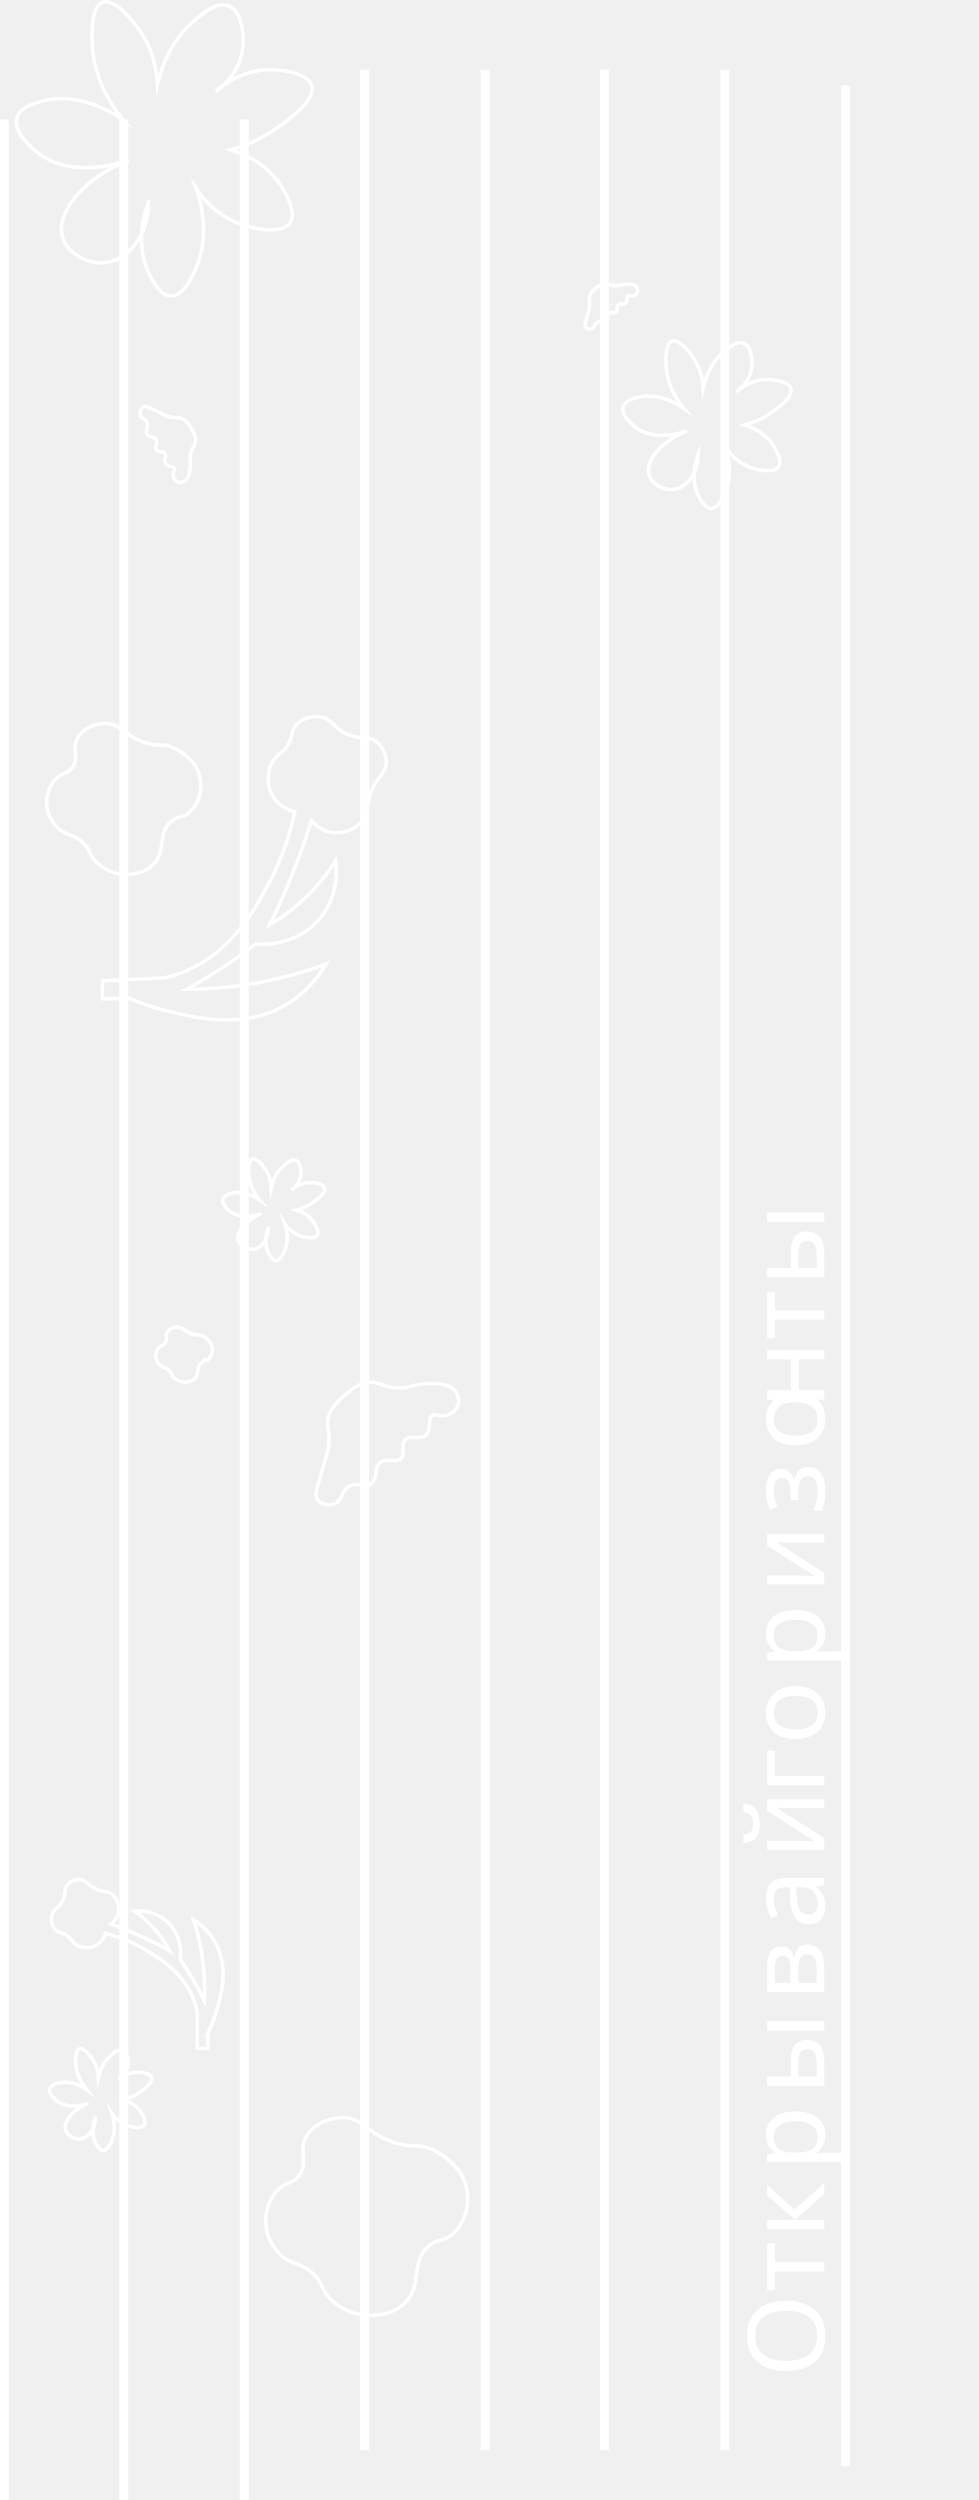
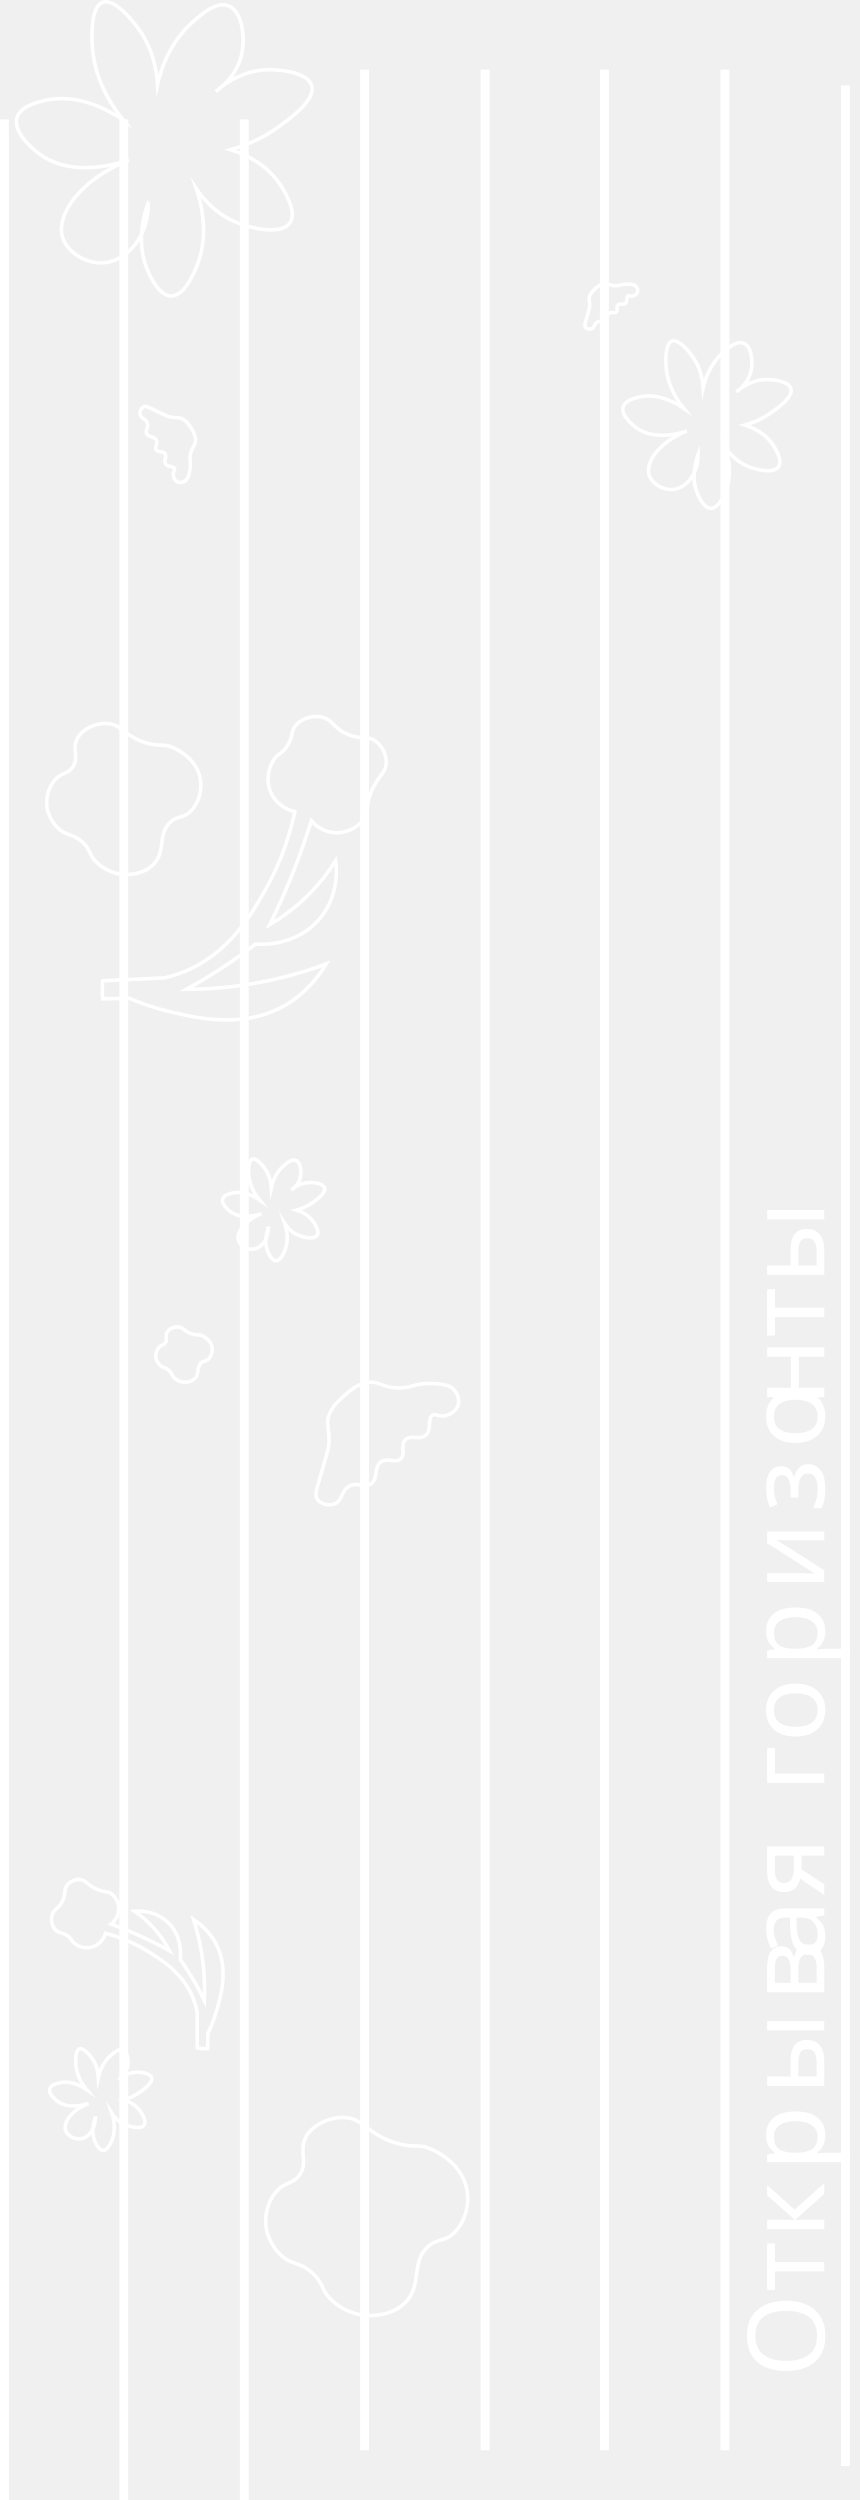
- <svg xmlns="http://www.w3.org/2000/svg" id="_Слой_2" data-name="Слой 2" viewBox="0 0 550.76 1406.59">
+ <svg xmlns="http://www.w3.org/2000/svg" id="_Слой_2" data-name="Слой 2" viewBox="0 0 483.44 1406.58">
  <defs>
    <style>
      .cls-1 {
-         fill: #fff;
+         letter-spacing: .1em;
+       }
+ 
+       .cls-1, .cls-2, .cls-3, .cls-4, .cls-5, .cls-6, .cls-7, .cls-8 {
        font-family: MyriadPro-Regular, 'Myriad Pro';
-         font-size: 60px;
      }

      .cls-2 {
-         letter-spacing: .11em;
+         letter-spacing: .08em;
      }

-       .cls-3 {
+       .cls-3, .cls-9 {
+         letter-spacing: .1em;
+       }
+ 
+       .cls-10, .cls-11 {
+         isolation: isolate;
+       }
+ 
+       .cls-12 {
        stroke-width: 5px;
      }

-       .cls-3, .cls-4 {
+       .cls-12, .cls-13 {
        fill: none;
        stroke: #fff;
        stroke-miterlimit: 10;
      }

+       .cls-9 {
+         font-family: InkFree, 'Ink Free';
+       }
+ 
+       .cls-13 {
+         stroke-width: 2px;
+       }
+ 
+       .cls-11 {
+         fill: #fff;
+         font-size: 60px;
+       }
+ 
+       .cls-4 {
+         letter-spacing: .11em;
+       }
+ 
      .cls-5 {
-         letter-spacing: .08em;
+         letter-spacing: .1em;
      }

      .cls-6 {
        letter-spacing: .09em;
      }

      .cls-7 {
-         letter-spacing: .1em;
-       }
- 
-       .cls-4 {
-         stroke-width: 2px;
+         letter-spacing: .09em;
      }

      .cls-8 {
-         letter-spacing: .1em;
-       }
- 
-       .cls-9 {
-         letter-spacing: .09em;
-       }
- 
-       .cls-10 {
-         letter-spacing: .1em;
+         letter-spacing: .11em;
      }
    </style>
  </defs>
  <g id="_Слой_1-2" data-name="Слой 1">
    <g>
      <g>
-         <line class="cls-3" x1="475.67" y1="48.08" x2="475.67" y2="1387.48" />
-         <line class="cls-3" x1="407.86" y1="39.19" x2="407.86" y2="1378.59" />
-         <line class="cls-3" x1="340.05" y1="39.19" x2="340.05" y2="1378.59" />
-         <line class="cls-3" x1="272.92" y1="39.19" x2="272.92" y2="1378.59" />
-         <line class="cls-3" x1="205.11" y1="39.19" x2="205.11" y2="1378.59" />
-         <line class="cls-3" x1="137.44" y1="67.19" x2="137.44" y2="1406.59" />
-         <line class="cls-3" x1="69.63" y1="67.19" x2="69.63" y2="1406.59" />
-         <line class="cls-3" x1="2.5" y1="67.19" x2="2.5" y2="1406.59" />
+         <line class="cls-12" x1="475.67" y1="48.07" x2="475.67" y2="1387.47" />
+         <line class="cls-12" x1="407.86" y1="39.18" x2="407.86" y2="1378.58" />
+         <line class="cls-12" x1="340.05" y1="39.18" x2="340.05" y2="1378.58" />
+         <line class="cls-12" x1="272.92" y1="39.18" x2="272.92" y2="1378.58" />
+         <line class="cls-12" x1="205.11" y1="39.18" x2="205.11" y2="1378.58" />
+         <line class="cls-12" x1="137.44" y1="67.18" x2="137.44" y2="1406.58" />
+         <line class="cls-12" x1="69.63" y1="67.18" x2="69.63" y2="1406.58" />
+         <line class="cls-12" x1="2.5" y1="67.18" x2="2.5" y2="1406.58" />
      </g>
-       <text class="cls-1" transform="translate(463.76 1337.67) rotate(-90)">
-         <tspan class="cls-2" x="0" y="0">О</tspan>
-         <tspan class="cls-6" x="48.12" y="0">т</tspan>
-         <tspan class="cls-8" x="78.36" y="0">крывай </tspan>
-         <tspan class="cls-5" x="328.02" y="0">г</tspan>
-         <tspan class="cls-10" x="355.92" y="0">оризо</tspan>
-         <tspan class="cls-7" x="545.03" y="0">н</tspan>
-         <tspan class="cls-9" x="583.61" y="0">т</tspan>
-         <tspan class="cls-8" x="613.85" y="0">ы</tspan>
-       </text>
-       <path class="cls-4" d="M150.84,691.07c.13,6.57-4.12,11.44-8.67,11.78-3.39.25-7.08-2-8-4.89-1.39-4.38,3.31-11.23,12.89-15.11-2.17.74-10.95,3.5-17.33-1.11-.37-.27-5.38-3.96-4.44-7.11.66-2.22,3.94-3,5.33-3.33,6.64-1.58,12.78,2.04,15.33,3.78-4.91-6.04-5.81-11.47-6-14.22-.07-1.08-.53-7.73,2-8.67,2.61-.96,6.73,4.79,7.11,5.33,2.86,4.07,3.43,8.33,3.56,10.67,1.54-6.79,4.93-10.43,6.67-12,1.71-1.54,4.69-4.24,7.11-3.33,2.66,1,3.28,5.88,2.67,9.11-.83,4.4-4.16,6.89-5.11,7.56,1.34-1.19,5.02-4.12,10.22-4.22,2.68-.05,7.73.61,8.44,3.11.79,2.76-4.09,6.3-6.44,8-3.55,2.57-7.01,3.81-9.33,4.44,2.32.71,7.14,2.6,10,7.33.72,1.2,2.93,4.85,1.56,6.89-1.62,2.4-7.28,1.17-10.22,0-4.38-1.74-6.89-4.99-8-6.67,1.19,3.57,2.46,9.53,0,15.33-.58,1.37-2.36,5.57-4.89,5.56-2.29-.02-3.91-3.5-4.44-4.67-2.45-5.29-.96-10.85,0-13.56Z" />
-       <path class="cls-4" d="M53.56,1191.65c.13,6.57-4.12,11.44-8.67,11.78-3.39.25-7.08-2-8-4.89-1.39-4.38,3.31-11.23,12.89-15.11-2.17.74-10.95,3.5-17.33-1.11-.37-.27-5.38-3.96-4.44-7.11.66-2.22,3.94-3,5.33-3.33,6.64-1.58,12.78,2.04,15.33,3.78-4.91-6.04-5.81-11.47-6-14.22-.07-1.08-.53-7.73,2-8.67,2.61-.96,6.73,4.79,7.11,5.33,2.86,4.07,3.43,8.33,3.56,10.67,1.54-6.79,4.93-10.43,6.67-12,1.71-1.54,4.69-4.24,7.11-3.33,2.66,1,3.28,5.88,2.67,9.11-.83,4.4-4.16,6.89-5.11,7.56,1.34-1.19,5.02-4.12,10.22-4.22,2.68-.05,7.73.61,8.44,3.11.79,2.76-4.09,6.3-6.44,8-3.55,2.57-7.01,3.81-9.33,4.44,2.32.71,7.14,2.6,10,7.33.72,1.2,2.93,4.85,1.56,6.89-1.62,2.4-7.28,1.17-10.22,0-4.38-1.74-6.89-4.99-8-6.67,1.19,3.57,2.46,9.53,0,15.33-.58,1.37-2.36,5.57-4.89,5.56-2.29-.02-3.91-3.5-4.44-4.67-2.45-5.29-.96-10.85,0-13.56Z" />
-       <path class="cls-4" d="M392.69,256.02c.22,10.81-6.78,18.84-14.27,19.39-5.57.41-11.67-3.29-13.17-8.05-2.28-7.22,5.45-18.5,21.22-24.88-3.57,1.22-18.02,5.76-28.54-1.83-.61-.44-8.86-6.53-7.32-11.71,1.09-3.66,6.48-4.94,8.78-5.49,10.93-2.6,21.04,3.36,25.25,6.22-8.09-9.95-9.57-18.89-9.88-23.42-.12-1.77-.87-12.73,3.29-14.27,4.3-1.59,11.08,7.88,11.71,8.78,4.71,6.69,5.65,13.71,5.85,17.56,2.53-11.19,8.12-17.18,10.98-19.76,2.81-2.54,7.73-6.99,11.71-5.49,4.39,1.65,5.4,9.67,4.39,15-1.37,7.25-6.85,11.35-8.42,12.44,2.21-1.96,8.27-6.78,16.83-6.95,4.42-.09,12.72,1,13.91,5.12,1.3,4.55-6.74,10.37-10.61,13.17-5.84,4.23-11.54,6.27-15.37,7.32,3.82,1.18,11.76,4.28,16.47,12.08,1.19,1.97,4.83,7.99,2.56,11.34-2.67,3.96-11.99,1.92-16.83,0-7.21-2.86-11.34-8.21-13.17-10.98,1.96,5.88,4.06,15.69,0,25.25-.96,2.26-3.89,9.18-8.05,9.15-3.78-.03-6.43-5.77-7.32-7.68-4.03-8.71-1.59-17.87,0-22.32Z" />
-       <path class="cls-4" d="M83.46,113.8c.38,18.99-11.9,33.09-25.07,34.07-9.79.73-20.49-5.77-23.14-14.14-4.01-12.68,9.57-32.49,37.28-43.71-6.27,2.15-31.66,10.12-50.13-3.21-1.08-.78-15.57-11.46-12.86-20.57,1.92-6.42,11.38-8.68,15.43-9.64,19.19-4.57,36.97,5.9,44.35,10.93-14.21-17.48-16.81-33.17-17.35-41.14-.21-3.11-1.53-22.37,5.78-25.07,7.55-2.79,19.45,13.84,20.57,15.43,8.28,11.76,9.93,24.08,10.28,30.85,4.44-19.65,14.27-30.17,19.28-34.71,4.93-4.46,13.57-12.28,20.57-9.64,7.7,2.9,9.49,16.99,7.71,26.35-2.42,12.73-12.03,19.93-14.78,21.85,3.88-3.44,14.52-11.91,29.57-12.21,7.76-.15,22.35,1.75,24.42,9,2.29,7.98-11.83,18.21-18.64,23.14-10.26,7.43-20.27,11.02-27,12.86,6.72,2.07,20.65,7.52,28.92,21.21,2.09,3.46,8.48,14.03,4.5,19.93-4.69,6.95-21.07,3.38-29.57,0-12.66-5.03-19.92-14.43-23.14-19.28,3.45,10.33,7.13,27.55,0,44.35-1.68,3.96-6.84,16.12-14.14,16.07-6.63-.04-11.3-10.14-12.86-13.5-7.08-15.3-2.78-31.39,0-39.21Z" />
-       <path class="cls-4" d="M96.11,462.34c-7.77,6.78-2.35,16.48-9.89,24.11-5.86,5.92-14.62,5.61-16.07,5.56-8.24-.29-13.77-4.94-15.45-6.49-4.87-4.49-3.2-6.83-8.04-11.43-5.78-5.51-9.38-3.32-14.53-8.65-1.17-1.21-5.82-6.33-5.87-13.91,0-1.04.04-7.2,4.33-12.36,4.05-4.87,7.28-3.31,10.2-7.42,3.93-5.52-.49-10.34,2.78-16.38,2.91-5.37,10.12-8.45,16.07-8.34,9,.16,10.2,7.51,23.18,11.13,7.73,2.15,8.64-.08,14.53,2.47,2.16.94,13.76,6.33,15.45,18.23.88,6.19-1.05,13.18-5.56,17.62-4.29,4.22-6.88,2.17-11.13,5.87Z" />
-       <path class="cls-4" d="M240.98,1263.89c-10.18,8.88-3.08,21.6-12.96,31.6-7.68,7.76-19.16,7.36-21.06,7.29-10.79-.38-18.05-6.48-20.25-8.51-6.38-5.89-4.2-8.95-10.53-14.99-7.58-7.22-12.29-4.35-19.04-11.34-1.53-1.59-7.62-8.3-7.7-18.23-.01-1.36.05-9.44,5.67-16.2,5.31-6.38,9.54-4.34,13.37-9.72,5.15-7.24-.64-13.55,3.65-21.47,3.81-7.04,13.26-11.08,21.06-10.94,11.79.21,13.37,9.85,30.38,14.58,10.13,2.82,11.33-.11,19.04,3.24,2.83,1.23,18.03,8.29,20.25,23.9,1.16,8.12-1.38,17.27-7.29,23.09-5.62,5.53-9.02,2.84-14.58,7.7Z" />
-       <path class="cls-4" d="M113.22,766.79c-2.84,2.48-.86,6.03-3.62,8.82-2.14,2.17-5.35,2.05-5.88,2.04-3.01-.11-5.04-1.81-5.65-2.37-1.78-1.64-1.17-2.5-2.94-4.18-2.12-2.02-3.43-1.21-5.31-3.17-.43-.44-2.13-2.32-2.15-5.09,0-.38.01-2.64,1.58-4.52,1.48-1.78,2.66-1.21,3.73-2.71,1.44-2.02-.18-3.78,1.02-5.99,1.06-1.97,3.7-3.09,5.88-3.05,3.29.06,3.73,2.75,8.48,4.07,2.83.79,3.16-.03,5.31.9.79.34,5.03,2.32,5.65,6.67.32,2.27-.38,4.82-2.04,6.45-1.57,1.54-2.52.79-4.07,2.15Z" />
-       <path class="cls-4" d="M107.42,240.69c1.12,1.78,2.47,3.94,2.57,6.66.13,3.45-1.91,3.69-2.83,8.15-.78,3.76.52,4.35-.37,9.33-.77,4.3-2.01,5.37-2.67,5.8-.13.09-2.24,1.42-4.26.47-1.7-.81-2.41-2.81-2.38-4.27.03-1.69,1.05-2.12.73-3.08-.56-1.67-3.79-.83-5.06-2.75-1.24-1.87.93-4.07-.34-5.79-1.21-1.65-3.79-.46-4.89-2.08-1.08-1.61,1.03-3.41.07-5.45-1.07-2.29-4.38-1.44-5.47-3.72-.95-1.99,1.23-3.36.4-5.86-.85-2.58-3.62-2.47-4.11-4.88-.34-1.67.6-3.7,2-4.35,1.21-.56,2.43.07,5.42,1.52,4.96,2.41,7.43,3.62,8.09,3.83,4.67,1.48,6.03-.04,9.02,1.87,1.96,1.25,3.03,2.96,4.06,4.6Z" />
-       <path class="cls-4" d="M193.41,785.5c3.23-2.89,7.16-6.39,12.64-7.54,6.96-1.45,8.17,2.61,17.53,2.93,7.91.28,8.65-2.57,19.08-2.49,9.01.07,11.6,2.22,12.71,3.42.22.24,3.67,4.06,2.43,8.49-1.05,3.74-4.87,5.87-7.84,6.31-3.45.52-4.68-1.4-6.51-.41-3.19,1.73-.36,8-3.82,11.23-3.38,3.16-8.58-.48-11.64,2.69-2.93,3.03.38,7.87-2.54,10.65-2.89,2.76-7.28-.91-11.1,1.75-4.28,2.97-1.41,9.39-5.66,12.39-3.71,2.63-7.25-1.34-12.05,1.21-4.95,2.63-3.77,8.22-8.5,10.04-3.28,1.27-7.73.07-9.53-2.56-1.55-2.27-.71-4.96,1.22-11.55,3.19-10.91,4.78-16.36,4.97-17.76,1.38-9.99-2.17-12.23.67-18.96,1.86-4.41,4.96-7.18,7.94-9.84Z" />
-       <path class="cls-4" d="M334.85,162.47c1.2-1.07,2.65-2.37,4.68-2.79,2.58-.54,3.03.97,6.49,1.09,2.93.1,3.2-.95,7.07-.92,3.34.03,4.3.82,4.71,1.27.08.09,1.36,1.5.9,3.14-.39,1.39-1.8,2.17-2.9,2.34-1.28.19-1.73-.52-2.41-.15-1.18.64-.13,2.96-1.42,4.16-1.25,1.17-3.18-.18-4.31,1-1.08,1.12.14,2.91-.94,3.94-1.07,1.02-2.7-.34-4.11.65-1.59,1.1-.52,3.48-2.09,4.59-1.38.97-2.68-.49-4.46.45-1.84.97-1.39,3.04-3.15,3.72-1.22.47-2.86.03-3.53-.95-.57-.84-.26-1.84.45-4.28,1.18-4.04,1.77-6.06,1.84-6.58.51-3.7-.8-4.53.25-7.02.69-1.63,1.84-2.66,2.94-3.65Z" />
-       <path class="cls-4" d="M117,1143.97c1.29-2.64,3.09-6.69,4.61-11.82,2.65-8.9,7.11-23.92.29-37.77-1.62-3.29-5.19-9.17-12.97-14.42,2.26,7.12,4.41,15.97,5.48,26.24.74,7.13.83,13.64.58,19.32-2.06-4.2-4.44-8.65-7.21-13.26-2.11-3.51-4.24-6.78-6.34-9.8.14-.94,1.74-13.08-7.5-21.34-7.5-6.7-16.64-5.92-18.16-5.77,3.32,2.32,7.46,5.68,11.53,10.38,3.71,4.28,6.29,8.44,8.07,11.82-6-3.32-12.64-6.64-19.89-9.8-4.46-1.94-8.8-3.66-12.97-5.19.8-.62,3.27-2.72,4.04-6.34.86-4.06-.83-8.15-3.46-10.38-2.55-2.16-3.85-.76-8.65-2.88-5.58-2.47-6.05-5.35-9.8-5.48-2.53-.08-5.08,1.13-6.63,2.88-2.26,2.55-.78,4.42-2.59,8.65-2.23,5.19-5.62,5.03-6.34,9.23-.44,2.58.28,5.85,2.31,7.78,1.97,1.88,3.56.97,6.63,3.17,2.63,1.88,2.13,3.02,4.32,4.61,2.61,1.89,6.98,2.95,10.96,1.15,4.48-2.02,5.85-6.5,6.05-7.21,10.94,2.86,19.04,7.15,24.22,10.38,7.67,4.79,20.38,12.73,25.66,27.68.96,2.72,1.46,5.07,1.73,6.63v19.89c.87.13,1.84.24,2.88.29,1.05.05,2.03.04,2.92,0,.08-2.88.17-5.77.25-8.65Z" />
-       <path class="cls-4" d="M72.87,561.72c4.71,2.03,11.9,4.82,20.95,7.04,15.71,3.87,42.2,10.38,65.73-2.64,5.59-3.1,15.52-9.79,24-23.77-12.2,4.53-27.41,9-45.19,11.71-12.35,1.88-23.65,2.57-33.56,2.61,7.14-3.92,14.68-8.44,22.47-13.64,5.94-3.96,11.44-7.94,16.53-11.85,1.64.17,22.9,1.95,36.49-14.81,11.03-13.6,8.92-29.44,8.52-32.08-3.75,5.97-9.26,13.45-17.1,20.92-7.14,6.81-14.16,11.65-19.89,15.03,5.28-10.72,10.51-22.53,15.4-35.42,3.01-7.92,5.64-15.61,7.95-23,1.15,1.33,5.01,5.46,11.37,6.49,7.14,1.16,14.11-2.12,17.77-6.88,3.55-4.62,1-6.76,4.3-15.29,3.84-9.92,8.81-10.97,8.71-17.51-.06-4.4-2.39-8.74-5.57-11.3-4.63-3.72-7.76-.98-15.26-3.8-9.22-3.45-9.21-9.36-16.58-10.27-4.53-.56-10.15.97-13.35,4.66-3.11,3.58-1.4,6.28-4.97,11.8-3.05,4.72-5.08,3.95-7.67,7.91-3.07,4.69-4.55,12.39-1.1,19.15,3.89,7.63,11.79,9.64,13.04,9.93-4.06,19.27-10.85,33.72-16.04,42.99-7.69,13.73-20.45,36.52-46.02,46.94-4.66,1.9-8.69,2.96-11.39,3.56-11.54.55-23.07,1.1-34.61,1.65-.16,1.53-.26,3.22-.26,5.04,0,1.84.09,3.54.24,5.08,5.02-.09,10.04-.19,15.07-.28Z" />
+       <g class="cls-10">
+         <text class="cls-11" transform="translate(463.76 1337.67) rotate(-90)">
+           <tspan class="cls-4" x="0" y="0">О</tspan>
+           <tspan class="cls-6" x="48.12" y="0">т</tspan>
+           <tspan class="cls-3" x="78.36" y="0">крыв</tspan>
+           <tspan class="cls-8" x="235.14" y="0">а</tspan>
+           <tspan class="cls-3" x="270.48" y="0">я</tspan>
+           <tspan class="cls-9" x="306.24" y="0"> </tspan>
+           <tspan class="cls-2" x="329.45" y="0">г</tspan>
+           <tspan class="cls-3" x="357.35" y="0">оризо</tspan>
+           <tspan class="cls-5" x="546.47" y="0">н</tspan>
+           <tspan class="cls-7" x="585.05" y="0">т</tspan>
+           <tspan class="cls-1" x="615.29" y="0">ы</tspan>
+         </text>
+       </g>
+       <path class="cls-13" d="M150.84,691.07c.13,6.57-4.12,11.44-8.67,11.78-3.39.25-7.08-2-8-4.89-1.39-4.38,3.31-11.23,12.89-15.11-2.17.74-10.95,3.5-17.33-1.11-.37-.27-5.38-3.96-4.44-7.11.66-2.22,3.94-3,5.33-3.33,6.64-1.58,12.78,2.04,15.33,3.78-4.91-6.04-5.81-11.47-6-14.22-.07-1.08-.53-7.73,2-8.67,2.61-.96,6.73,4.79,7.11,5.33,2.86,4.07,3.43,8.33,3.56,10.67,1.54-6.79,4.93-10.43,6.67-12,1.71-1.54,4.69-4.24,7.11-3.33,2.66,1,3.28,5.88,2.67,9.11-.83,4.4-4.16,6.89-5.11,7.56,1.34-1.19,5.02-4.12,10.22-4.22,2.68-.05,7.73.61,8.44,3.11.79,2.76-4.09,6.3-6.44,8-3.55,2.57-7.01,3.81-9.33,4.44,2.32.71,7.14,2.6,10,7.33.72,1.2,2.93,4.85,1.56,6.89-1.62,2.4-7.28,1.17-10.22,0-4.38-1.74-6.89-4.99-8-6.67,1.19,3.57,2.46,9.53,0,15.33-.58,1.37-2.36,5.57-4.89,5.56-2.29-.02-3.91-3.5-4.44-4.67-2.45-5.29-.96-10.85,0-13.56h-.02Z" />
+       <path class="cls-13" d="M53.56,1191.64c.13,6.57-4.12,11.44-8.67,11.78-3.39.25-7.08-2-8-4.89-1.39-4.38,3.31-11.23,12.89-15.11-2.17.74-10.95,3.5-17.33-1.11-.37-.27-5.38-3.96-4.44-7.11.66-2.22,3.94-3,5.33-3.33,6.64-1.58,12.78,2.04,15.33,3.78-4.91-6.04-5.81-11.47-6-14.22-.07-1.08-.53-7.73,2-8.67,2.61-.96,6.73,4.79,7.11,5.33,2.86,4.07,3.43,8.33,3.56,10.67,1.54-6.79,4.93-10.43,6.67-12,1.71-1.54,4.69-4.24,7.11-3.33,2.66,1,3.28,5.88,2.67,9.11-.83,4.4-4.16,6.89-5.11,7.56,1.34-1.19,5.02-4.12,10.22-4.22,2.68-.05,7.73.61,8.44,3.11.79,2.76-4.09,6.3-6.44,8-3.55,2.57-7.01,3.81-9.33,4.44,2.32.71,7.14,2.6,10,7.33.72,1.2,2.93,4.85,1.56,6.89-1.62,2.4-7.28,1.17-10.22,0-4.38-1.74-6.89-4.99-8-6.67,1.19,3.57,2.46,9.53,0,15.33-.58,1.37-2.36,5.57-4.89,5.56-2.29-.02-3.91-3.5-4.44-4.67-2.45-5.29-.96-10.85,0-13.56h-.02Z" />
+       <path class="cls-13" d="M392.69,256.01c.22,10.81-6.78,18.84-14.27,19.39-5.57.41-11.67-3.29-13.17-8.05-2.28-7.22,5.45-18.5,21.22-24.88-3.57,1.22-18.02,5.76-28.54-1.83-.61-.44-8.86-6.53-7.32-11.71,1.09-3.66,6.48-4.94,8.78-5.49,10.93-2.6,21.04,3.36,25.25,6.22-8.09-9.95-9.57-18.89-9.88-23.42-.12-1.77-.87-12.73,3.29-14.27,4.3-1.59,11.08,7.88,11.71,8.78,4.71,6.69,5.65,13.71,5.85,17.56,2.53-11.19,8.12-17.18,10.98-19.76,2.81-2.54,7.73-6.99,11.71-5.49,4.39,1.65,5.4,9.67,4.39,15-1.37,7.25-6.85,11.35-8.42,12.44,2.21-1.96,8.27-6.78,16.83-6.95,4.42-.09,12.72,1,13.91,5.12,1.3,4.55-6.74,10.37-10.61,13.17-5.84,4.23-11.54,6.27-15.37,7.32,3.82,1.18,11.76,4.28,16.47,12.08,1.19,1.97,4.83,7.99,2.56,11.34-2.67,3.96-11.99,1.92-16.83,0-7.21-2.86-11.34-8.21-13.17-10.98,1.96,5.88,4.06,15.69,0,25.25-.96,2.26-3.89,9.18-8.05,9.15-3.78-.03-6.43-5.77-7.32-7.68-4.03-8.71-1.59-17.87,0-22.32h0Z" />
+       <path class="cls-13" d="M83.46,113.79c.38,18.99-11.9,33.09-25.07,34.07-9.79.73-20.49-5.77-23.14-14.14-4.01-12.68,9.57-32.49,37.28-43.71-6.27,2.15-31.66,10.12-50.13-3.21-1.08-.78-15.57-11.46-12.86-20.57,1.92-6.42,11.38-8.68,15.43-9.64,19.19-4.57,36.97,5.9,44.35,10.93-14.21-17.48-16.81-33.17-17.35-41.14-.21-3.11-1.53-22.37,5.78-25.07,7.55-2.79,19.45,13.84,20.57,15.43,8.28,11.76,9.93,24.08,10.28,30.85,4.44-19.65,14.27-30.17,19.28-34.71,4.93-4.46,13.57-12.28,20.57-9.64,7.7,2.9,9.49,16.99,7.71,26.35-2.42,12.73-12.03,19.93-14.78,21.85,3.88-3.44,14.52-11.91,29.57-12.21,7.76-.15,22.35,1.75,24.42,9,2.29,7.98-11.83,18.21-18.64,23.14-10.26,7.43-20.27,11.02-27,12.86,6.72,2.07,20.65,7.52,28.92,21.21,2.09,3.46,8.48,14.03,4.5,19.93-4.69,6.95-21.07,3.38-29.57,0-12.66-5.03-19.92-14.43-23.14-19.28,3.45,10.33,7.13,27.55,0,44.35-1.68,3.96-6.84,16.12-14.14,16.07-6.63-.04-11.3-10.14-12.86-13.5-7.08-15.3-2.78-31.39,0-39.21h.02Z" />
+       <path class="cls-13" d="M96.11,462.33c-7.77,6.78-2.35,16.48-9.89,24.11-5.86,5.92-14.62,5.61-16.07,5.56-8.24-.29-13.77-4.94-15.45-6.49-4.87-4.49-3.2-6.83-8.04-11.43-5.78-5.51-9.38-3.32-14.53-8.65-1.17-1.21-5.82-6.33-5.87-13.91,0-1.04.04-7.2,4.33-12.36,4.05-4.87,7.28-3.31,10.2-7.42,3.93-5.52-.49-10.34,2.78-16.38,2.91-5.37,10.12-8.45,16.07-8.34,9,.16,10.2,7.51,23.18,11.13,7.73,2.15,8.64-.08,14.53,2.47,2.16.94,13.76,6.33,15.45,18.23.88,6.19-1.05,13.18-5.56,17.62-4.29,4.22-6.88,2.17-11.13,5.87h0Z" />
+       <path class="cls-13" d="M240.99,1263.88c-10.18,8.88-3.08,21.6-12.96,31.6-7.68,7.76-19.16,7.36-21.06,7.29-10.79-.38-18.05-6.48-20.25-8.51-6.38-5.89-4.2-8.95-10.53-14.99-7.58-7.22-12.29-4.35-19.04-11.34-1.53-1.59-7.62-8.3-7.7-18.23-.01-1.36.05-9.44,5.67-16.2,5.31-6.38,9.54-4.34,13.37-9.72,5.15-7.24-.64-13.55,3.65-21.47,3.81-7.04,13.26-11.08,21.06-10.94,11.79.21,13.37,9.85,30.38,14.58,10.13,2.82,11.33-.11,19.04,3.24,2.83,1.23,18.03,8.29,20.25,23.9,1.16,8.12-1.38,17.27-7.29,23.09-5.62,5.53-9.02,2.84-14.58,7.7h-.01Z" />
+       <path class="cls-13" d="M113.22,766.78c-2.84,2.48-.86,6.03-3.62,8.82-2.14,2.17-5.35,2.05-5.88,2.04-3.01-.11-5.04-1.81-5.65-2.37-1.78-1.64-1.17-2.5-2.94-4.18-2.12-2.02-3.43-1.21-5.31-3.17-.43-.44-2.13-2.32-2.15-5.09,0-.38.01-2.64,1.58-4.52,1.48-1.78,2.66-1.21,3.73-2.71,1.44-2.02-.18-3.78,1.02-5.99,1.06-1.97,3.7-3.09,5.88-3.05,3.29.06,3.73,2.75,8.48,4.07,2.83.79,3.16-.03,5.31.9.79.34,5.03,2.32,5.65,6.67.32,2.27-.38,4.82-2.04,6.45-1.57,1.54-2.52.79-4.07,2.15v-.02Z" />
+       <path class="cls-13" d="M107.42,240.68c1.12,1.78,2.47,3.94,2.57,6.66.13,3.45-1.91,3.69-2.83,8.15-.78,3.76.52,4.35-.37,9.33-.77,4.3-2.01,5.37-2.67,5.8-.13.09-2.24,1.42-4.26.47-1.7-.81-2.41-2.81-2.38-4.27.03-1.69,1.05-2.12.73-3.08-.56-1.67-3.79-.83-5.06-2.75-1.24-1.87.93-4.07-.34-5.79-1.21-1.65-3.79-.46-4.89-2.08-1.08-1.61,1.03-3.41.07-5.45-1.07-2.29-4.38-1.44-5.47-3.72-.95-1.99,1.23-3.36.4-5.86-.85-2.58-3.62-2.47-4.11-4.88-.34-1.67.6-3.7,2-4.35,1.21-.56,2.43.07,5.42,1.52,4.96,2.41,7.43,3.62,8.09,3.83,4.67,1.48,6.03-.04,9.02,1.87,1.96,1.25,3.03,2.96,4.06,4.6h.02Z" />
+       <path class="cls-13" d="M193.41,785.49c3.23-2.89,7.16-6.39,12.64-7.54,6.96-1.45,8.17,2.61,17.53,2.93,7.91.28,8.65-2.57,19.08-2.49,9.01.07,11.6,2.22,12.71,3.42.22.24,3.67,4.06,2.43,8.49-1.05,3.74-4.87,5.87-7.84,6.31-3.45.52-4.68-1.4-6.51-.41-3.19,1.73-.36,8-3.82,11.23-3.38,3.16-8.58-.48-11.64,2.69-2.93,3.03.38,7.87-2.54,10.65-2.89,2.76-7.28-.91-11.1,1.75-4.28,2.97-1.41,9.39-5.66,12.39-3.71,2.63-7.25-1.34-12.05,1.21-4.95,2.63-3.77,8.22-8.5,10.04-3.28,1.27-7.73.07-9.53-2.56-1.55-2.27-.71-4.96,1.22-11.55,3.19-10.91,4.78-16.36,4.97-17.76,1.38-9.99-2.17-12.23.67-18.96,1.86-4.41,4.96-7.18,7.94-9.84h0Z" />
+       <path class="cls-13" d="M334.85,162.46c1.2-1.07,2.65-2.37,4.68-2.79,2.58-.54,3.03.97,6.49,1.09,2.93.1,3.2-.95,7.07-.92,3.34.03,4.3.82,4.71,1.27.08.09,1.36,1.5.9,3.14-.39,1.39-1.8,2.17-2.9,2.34-1.28.19-1.73-.52-2.41-.15-1.18.64-.13,2.96-1.42,4.16-1.25,1.17-3.18-.18-4.31,1-1.08,1.12.14,2.91-.94,3.94-1.07,1.02-2.7-.34-4.11.65-1.59,1.1-.52,3.48-2.09,4.59-1.38.97-2.68-.49-4.46.45-1.84.97-1.39,3.04-3.15,3.72-1.22.47-2.86.03-3.53-.95-.57-.84-.26-1.84.45-4.28,1.18-4.04,1.77-6.06,1.84-6.58.51-3.7-.8-4.53.25-7.02.69-1.63,1.84-2.66,2.94-3.65h0Z" />
+       <path class="cls-13" d="M117,1143.96c1.29-2.64,3.09-6.69,4.61-11.82,2.65-8.9,7.11-23.92.29-37.77-1.62-3.29-5.19-9.17-12.97-14.42,2.26,7.12,4.41,15.97,5.48,26.24.74,7.13.83,13.64.58,19.32-2.06-4.2-4.44-8.65-7.21-13.26-2.11-3.51-4.24-6.78-6.34-9.8.14-.94,1.74-13.08-7.5-21.34-7.5-6.7-16.64-5.92-18.16-5.77,3.32,2.32,7.46,5.68,11.53,10.38,3.71,4.28,6.29,8.44,8.07,11.82-6-3.32-12.64-6.64-19.89-9.8-4.46-1.94-8.8-3.66-12.97-5.19.8-.62,3.27-2.72,4.04-6.34.86-4.06-.83-8.15-3.46-10.38-2.55-2.16-3.85-.76-8.65-2.88-5.58-2.47-6.05-5.35-9.8-5.48-2.53-.08-5.08,1.13-6.63,2.88-2.26,2.55-.78,4.42-2.59,8.65-2.23,5.19-5.62,5.03-6.34,9.23-.44,2.58.28,5.85,2.31,7.78,1.97,1.88,3.56.97,6.63,3.17,2.63,1.88,2.13,3.02,4.32,4.61,2.61,1.89,6.98,2.95,10.96,1.15,4.48-2.02,5.85-6.5,6.05-7.21,10.94,2.86,19.04,7.15,24.22,10.38,7.67,4.79,20.38,12.73,25.66,27.68.96,2.72,1.46,5.07,1.73,6.63v19.89c.87.13,1.84.24,2.88.29,1.05.05,2.03.04,2.92,0,.08-2.88.17-5.77.25-8.65h-.02Z" />
+       <path class="cls-13" d="M72.87,561.71c4.71,2.03,11.9,4.82,20.95,7.04,15.71,3.87,42.2,10.38,65.73-2.64,5.59-3.1,15.52-9.79,24-23.77-12.2,4.53-27.41,9-45.19,11.71-12.35,1.88-23.65,2.57-33.56,2.61,7.14-3.92,14.68-8.44,22.47-13.64,5.94-3.96,11.44-7.94,16.53-11.85,1.64.17,22.9,1.95,36.49-14.81,11.03-13.6,8.92-29.44,8.52-32.08-3.75,5.97-9.26,13.45-17.1,20.92-7.14,6.81-14.16,11.65-19.89,15.03,5.28-10.72,10.51-22.53,15.4-35.42,3.01-7.92,5.64-15.61,7.95-23,1.15,1.33,5.01,5.46,11.37,6.49,7.14,1.16,14.11-2.12,17.77-6.88,3.55-4.62,1-6.76,4.3-15.29,3.84-9.92,8.81-10.97,8.71-17.51-.06-4.4-2.39-8.74-5.57-11.3-4.63-3.72-7.76-.98-15.26-3.8-9.22-3.45-9.21-9.36-16.58-10.27-4.53-.56-10.15.97-13.35,4.66-3.11,3.58-1.4,6.28-4.97,11.8-3.05,4.72-5.08,3.95-7.67,7.91-3.07,4.69-4.55,12.39-1.1,19.15,3.89,7.63,11.79,9.64,13.04,9.93-4.06,19.27-10.85,33.72-16.04,42.99-7.69,13.73-20.45,36.52-46.02,46.94-4.66,1.9-8.69,2.96-11.39,3.56-11.54.55-23.07,1.1-34.61,1.65-.16,1.53-.26,3.22-.26,5.04s.09,3.54.24,5.08c5.02-.09,10.04-.19,15.07-.28l.02.03Z" />
    </g>
  </g>
</svg>
